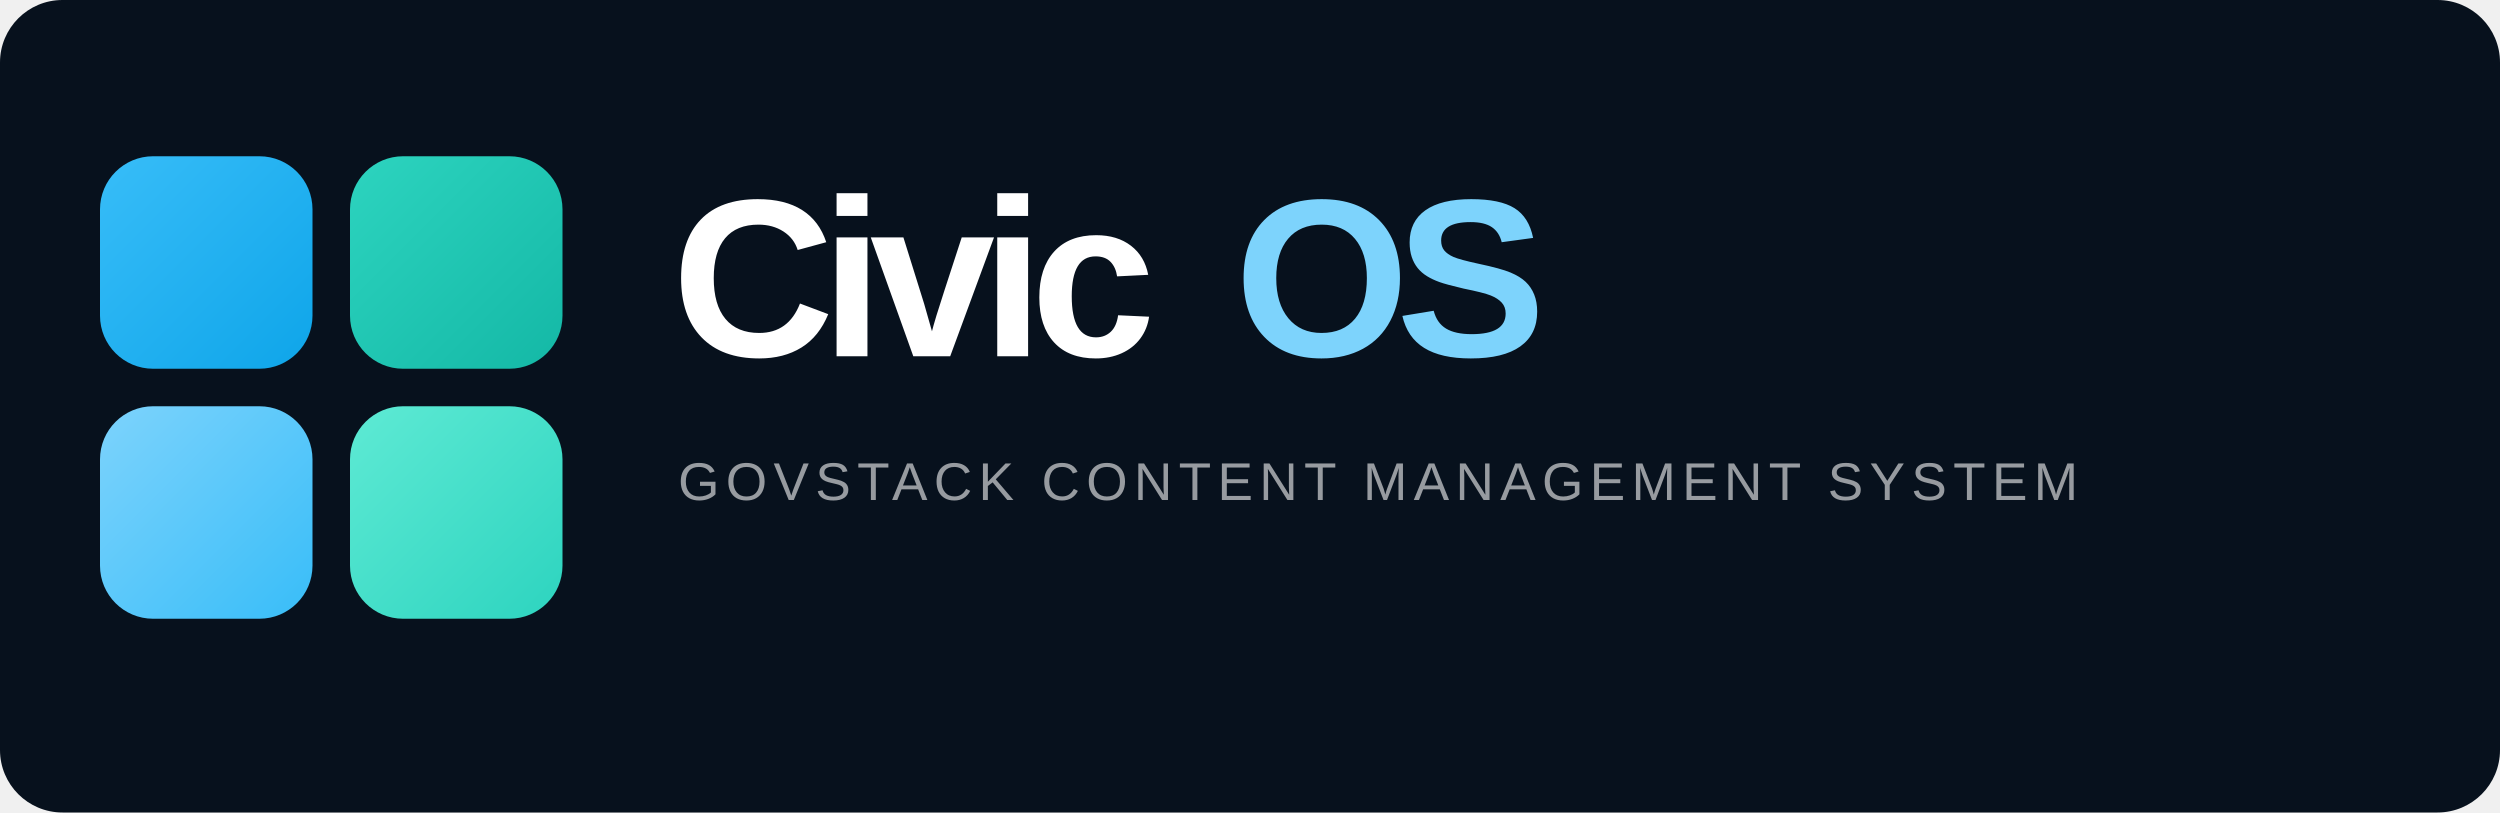
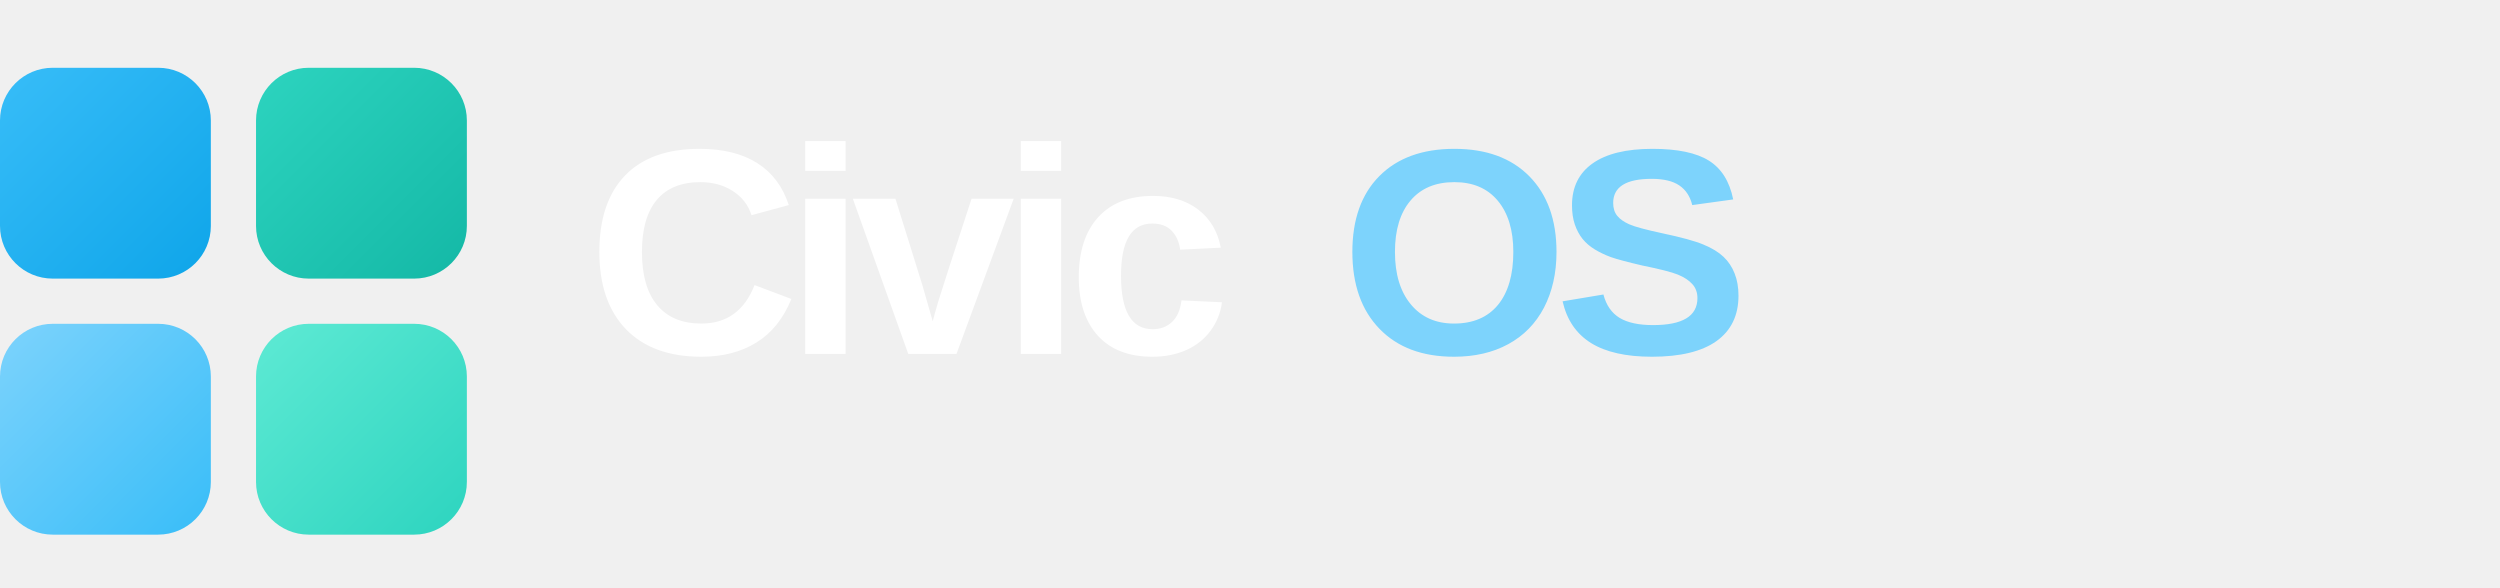
- <svg xmlns="http://www.w3.org/2000/svg" width="1600" height="520" viewBox="0 0 1600 520" fill="none">
-   <rect width="1600" height="520" rx="40" fill="#07111D" />
-   <rect x="64" y="100" width="136" height="136" rx="34" fill="url(#paint0_linear)" />
-   <rect x="224" y="100" width="136" height="136" rx="34" fill="url(#paint1_linear)" />
-   <rect x="64" y="260" width="136" height="136" rx="34" fill="url(#paint2_linear)" />
-   <rect x="224" y="260" width="136" height="136" rx="34" fill="url(#paint3_linear)" />
-   <text x="430" y="228" fill="white" font-family="Outfit, Arial, sans-serif" font-size="144" font-weight="700" letter-spacing="-0.06em">Civic</text>
-   <text x="790" y="228" fill="#7DD3FC" font-family="Outfit, Arial, sans-serif" font-size="144" font-weight="700" letter-spacing="-0.06em">OS</text>
-   <text x="434" y="320" fill="rgba(255,255,255,0.58)" font-family="Outfit, Arial, sans-serif" font-size="34" font-weight="500" letter-spacing="0.12em">GOVSTACK CONTENT MANAGEMENT SYSTEM</text>
+ <svg xmlns="http://www.w3.org/2000/svg" width="332" height="78" viewBox="0 0 332 78" fill="none">
+   <rect x="0" y="9" width="28" height="28" rx="7" fill="url(#paint0_linear)" />
+   <rect x="34" y="9" width="28" height="28" rx="7" fill="url(#paint1_linear)" />
+   <rect x="0" y="43" width="28" height="28" rx="7" fill="url(#paint2_linear)" />
+   <rect x="34" y="43" width="28" height="28" rx="7" fill="url(#paint3_linear)" />
+   <text x="78" y="47" fill="white" font-family="Outfit, Arial, sans-serif" font-size="39" font-weight="700" letter-spacing="-0.05em">Civic</text>
+   <text x="178" y="47" fill="#7DD3FC" font-family="Outfit, Arial, sans-serif" font-size="39" font-weight="700" letter-spacing="-0.05em">OS</text>
  <defs>
-     <linearGradient id="paint0_linear" x1="64" y1="100" x2="200" y2="236" gradientUnits="userSpaceOnUse">
+     <linearGradient id="paint0_linear" x1="0" y1="9" x2="28" y2="37" gradientUnits="userSpaceOnUse">
      <stop stop-color="#38BDF8" />
      <stop offset="1" stop-color="#0EA5E9" />
    </linearGradient>
-     <linearGradient id="paint1_linear" x1="224" y1="100" x2="360" y2="236" gradientUnits="userSpaceOnUse">
+     <linearGradient id="paint1_linear" x1="34" y1="9" x2="62" y2="37" gradientUnits="userSpaceOnUse">
      <stop stop-color="#2DD4BF" />
      <stop offset="1" stop-color="#14B8A6" />
    </linearGradient>
-     <linearGradient id="paint2_linear" x1="64" y1="260" x2="200" y2="396" gradientUnits="userSpaceOnUse">
+     <linearGradient id="paint2_linear" x1="0" y1="43" x2="28" y2="71" gradientUnits="userSpaceOnUse">
      <stop stop-color="#7DD3FC" />
      <stop offset="1" stop-color="#38BDF8" />
    </linearGradient>
-     <linearGradient id="paint3_linear" x1="224" y1="260" x2="360" y2="396" gradientUnits="userSpaceOnUse">
+     <linearGradient id="paint3_linear" x1="34" y1="43" x2="62" y2="71" gradientUnits="userSpaceOnUse">
      <stop stop-color="#5EEAD4" />
      <stop offset="1" stop-color="#2DD4BF" />
    </linearGradient>
  </defs>
</svg>
